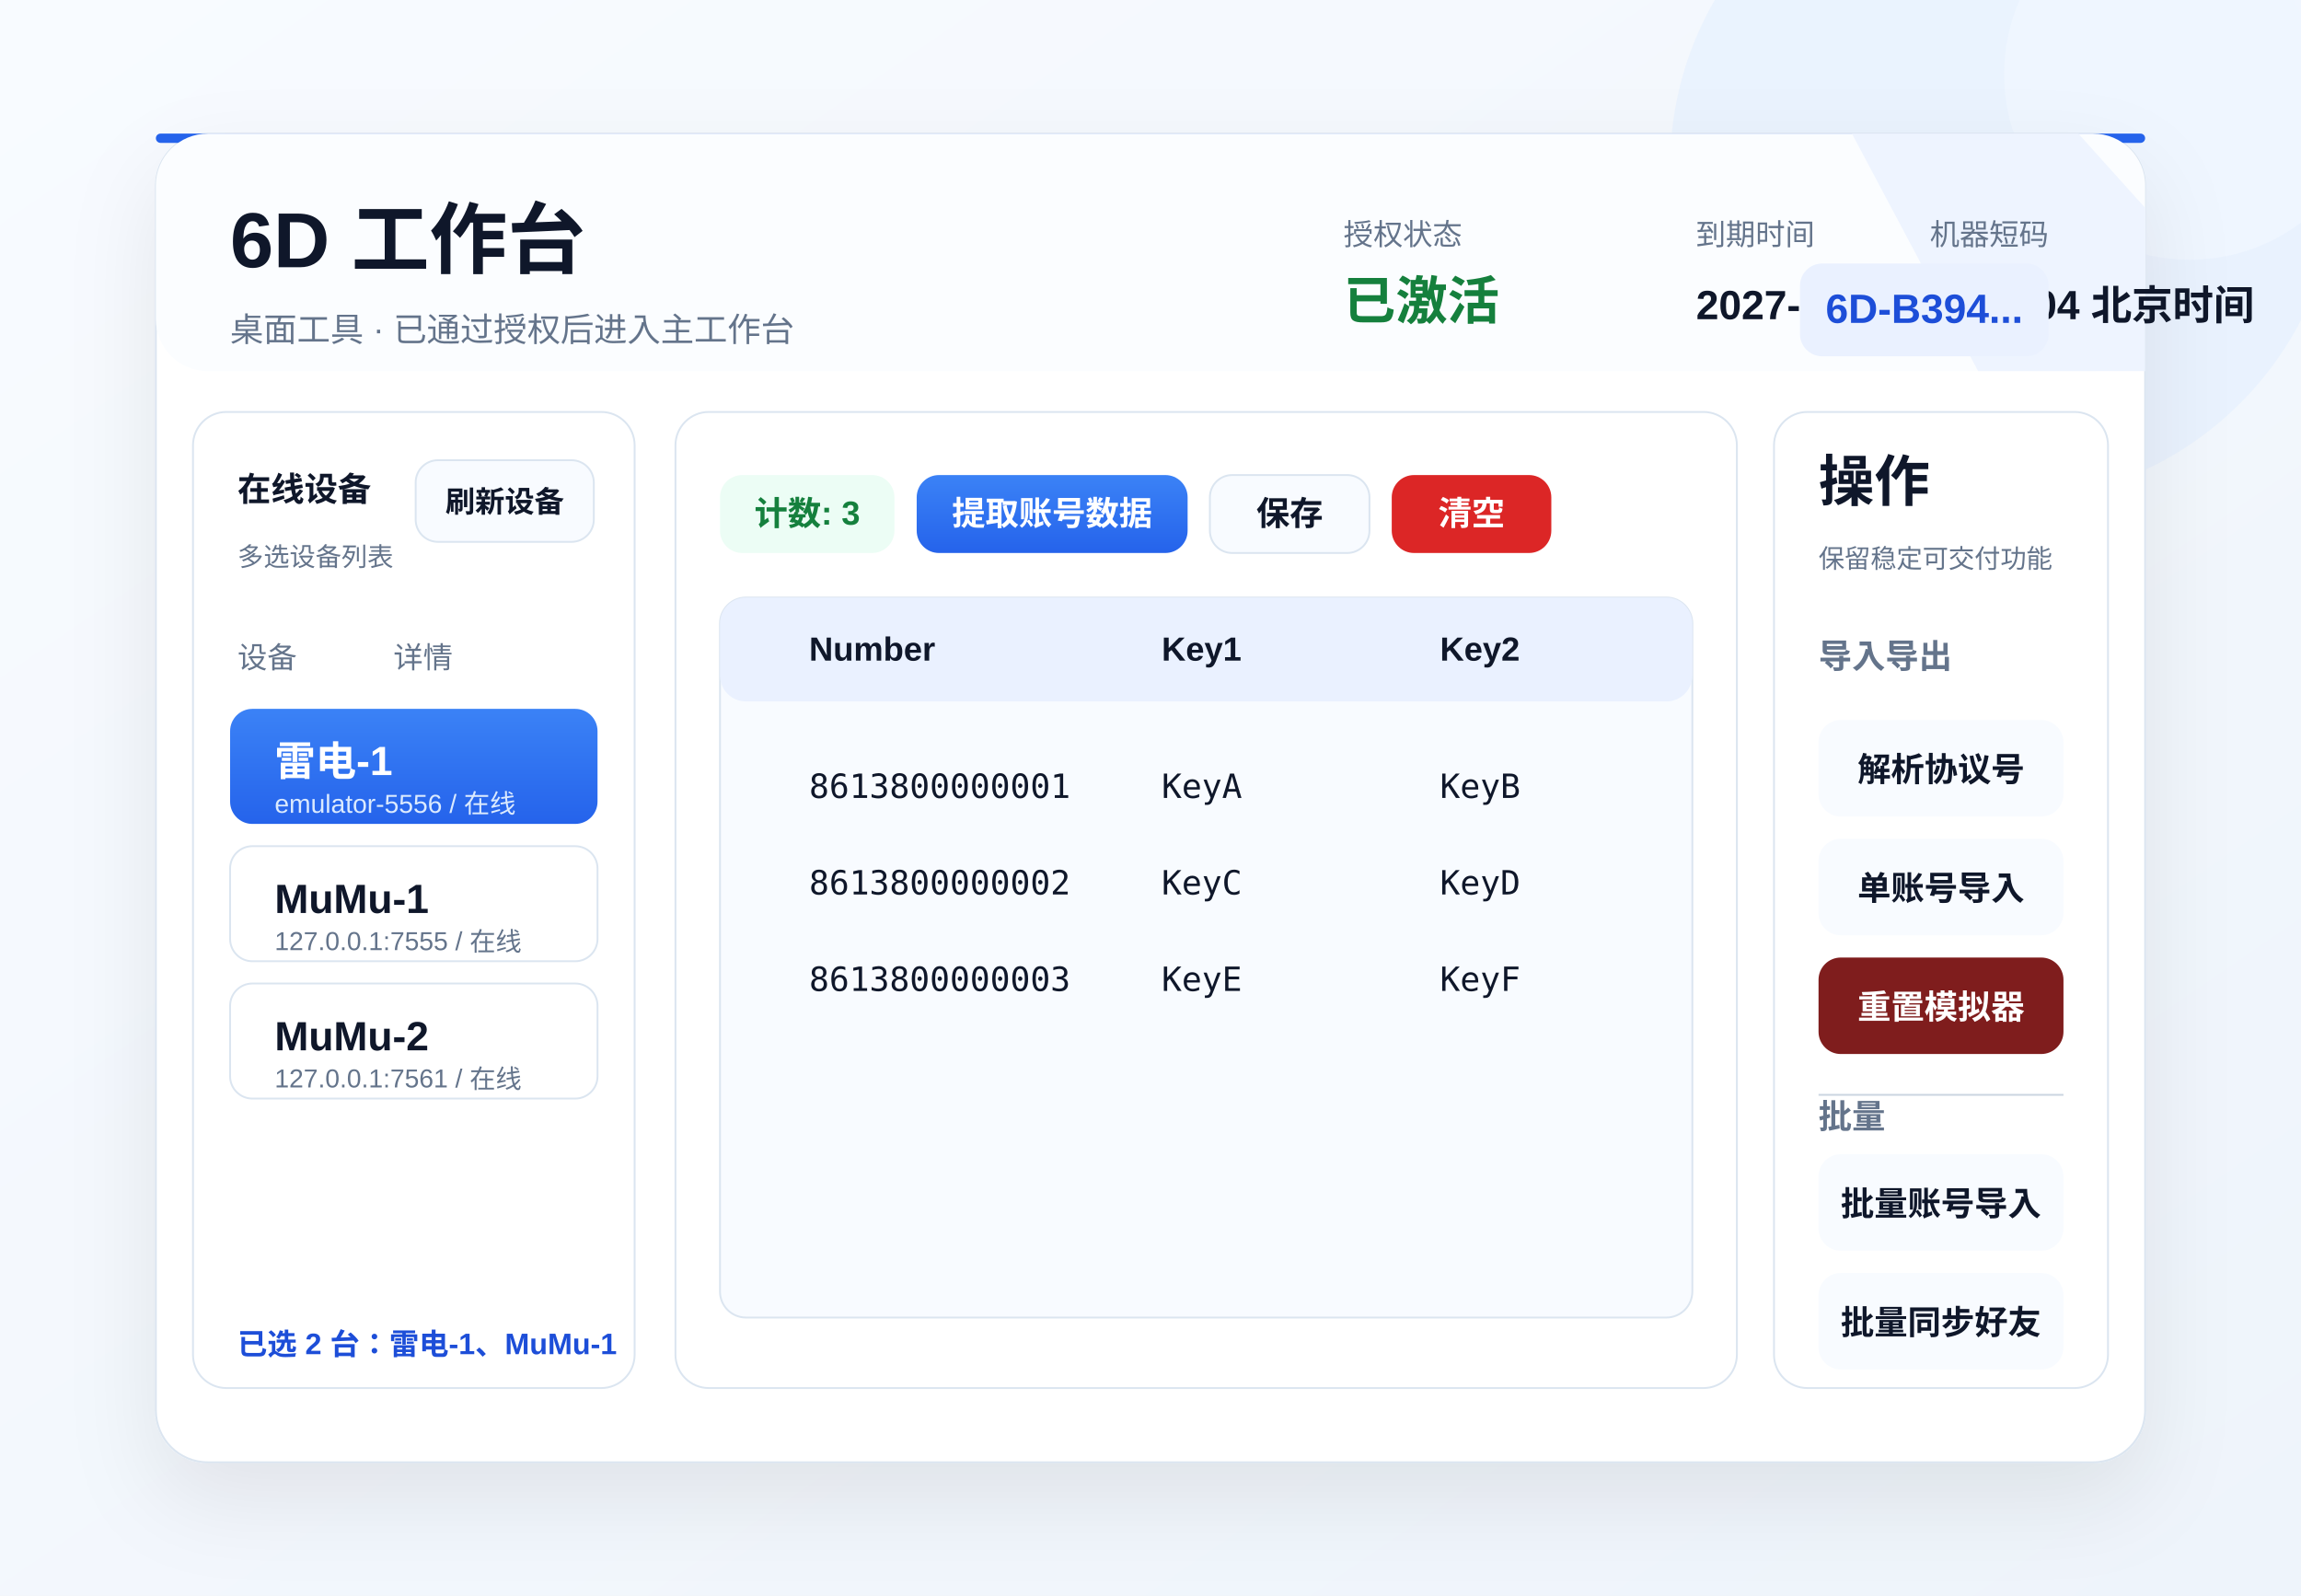
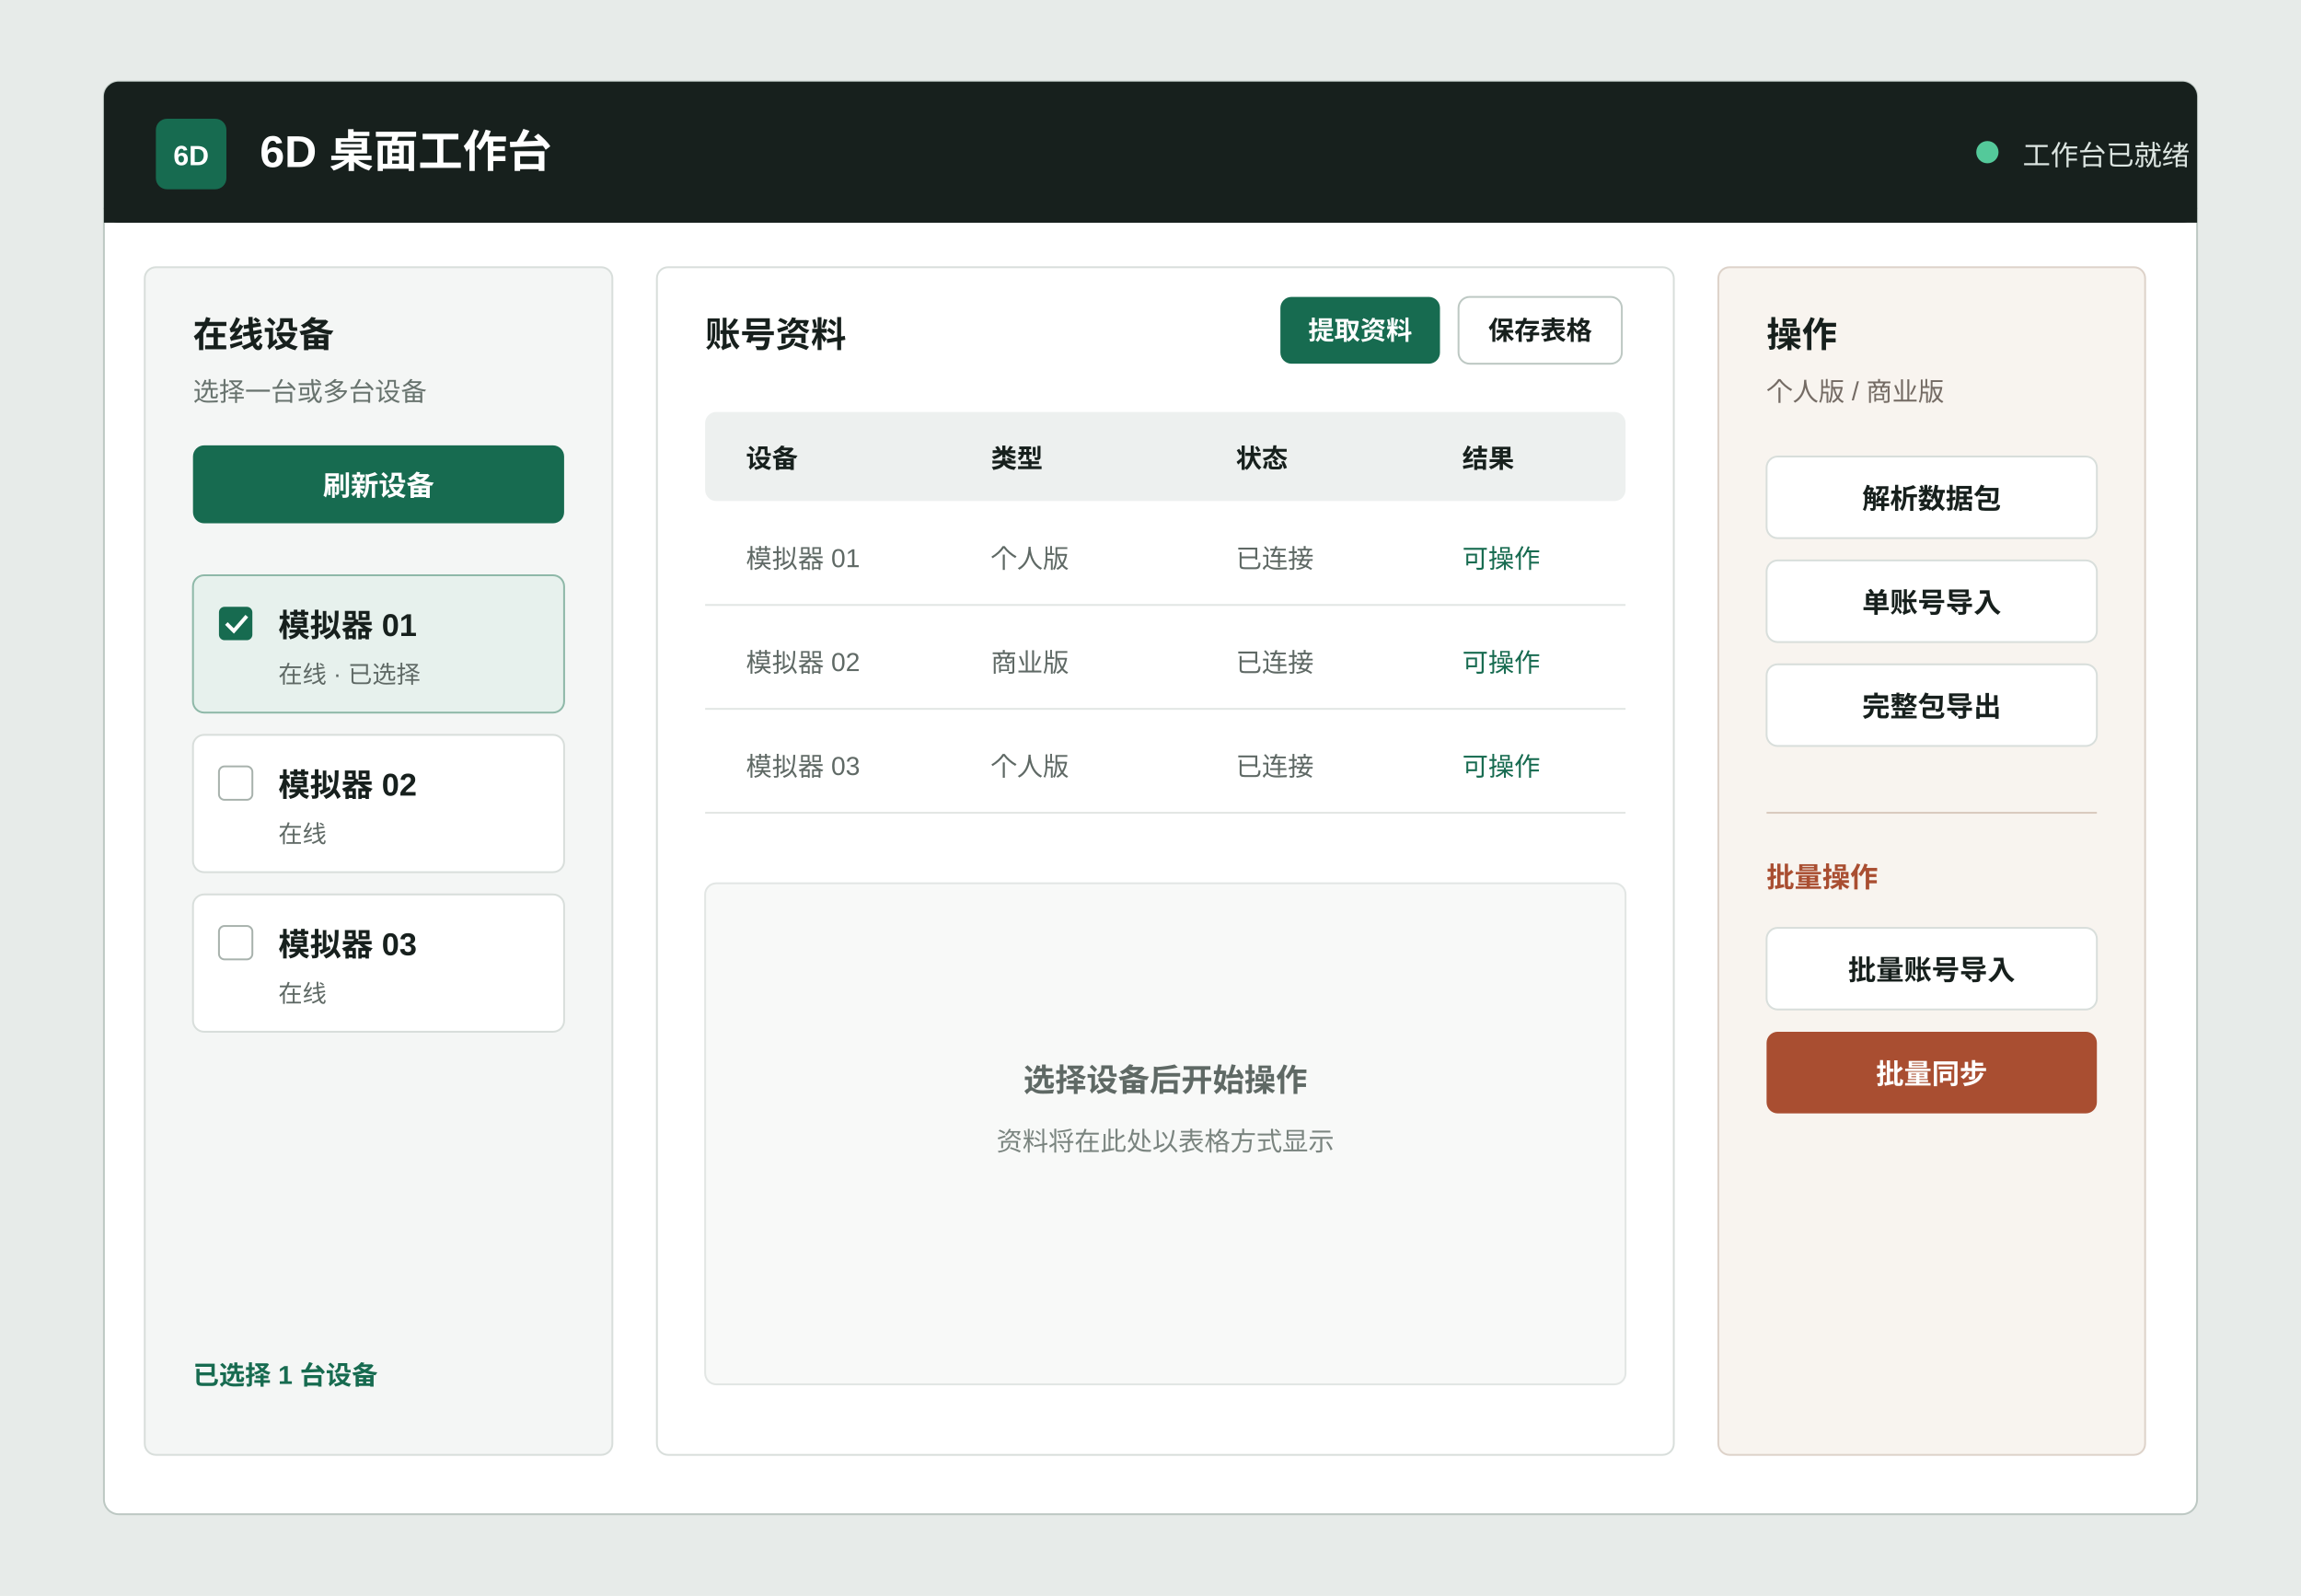
<svg xmlns="http://www.w3.org/2000/svg" width="1240" height="860" viewBox="0 0 1240 860" role="img" aria-labelledby="title desc">
-   <defs>
-     <linearGradient id="bg" x1="0" y1="0" x2="1" y2="1">
-       <stop offset="0%" stop-color="#f8fbff" />
-       <stop offset="100%" stop-color="#eef4fb" />
-     </linearGradient>
-     <linearGradient id="blue" x1="0" y1="0" x2="0" y2="1">
-       <stop offset="0%" stop-color="#3b82f6" />
-       <stop offset="100%" stop-color="#2563eb" />
-     </linearGradient>
-     <filter id="shadow" x="-10%" y="-10%" width="120%" height="120%">
-       <feDropShadow dx="0" dy="20" stdDeviation="24" flood-color="#0f172a" flood-opacity=".08" />
-     </filter>
-   </defs>
-   <rect width="1240" height="860" fill="url(#bg)" />
-   <circle cx="1080" cy="90" r="180" fill="#dbeafe" opacity=".38" />
-   <circle cx="1180" cy="40" r="100" fill="#eff6ff" opacity=".9" />
-   <rect x="84" y="72" width="1072" height="716" rx="28" fill="#ffffff" stroke="#dbe5f0" filter="url(#shadow)" />
-   <rect x="84" y="72" width="1072" height="5" rx="2.5" fill="#2563eb" />
-   <rect x="84" y="72" width="1072" height="128" rx="28" fill="#fbfdff" />
-   <path d="M998 72h122l36 40v88H1066z" fill="#eef4ff" />
-   <text x="124" y="144" font-family="Segoe UI, Microsoft YaHei, Arial" font-size="42" font-weight="800" fill="#0f172a">6D 工作台</text>
-   <text x="124" y="184" font-family="Segoe UI, Microsoft YaHei, Arial" font-size="18" fill="#64748b">桌面工具 · 已通过授权后进入主工作台</text>
-   <text x="724" y="132" font-family="Segoe UI, Microsoft YaHei, Arial" font-size="16" fill="#64748b">授权状态</text>
-   <text x="724" y="172" font-family="Segoe UI, Microsoft YaHei, Arial" font-size="28" font-weight="800" fill="#15803d">已激活</text>
-   <text x="914" y="132" font-family="Segoe UI, Microsoft YaHei, Arial" font-size="16" fill="#64748b">到期时间</text>
-   <text x="914" y="172" font-family="Segoe UI, Microsoft YaHei, Arial" font-size="22" font-weight="700" fill="#0f172a">2027-06-14 04:32:04 北京时间</text>
-   <text x="1104" y="132" font-family="Segoe UI, Microsoft YaHei, Arial" font-size="16" text-anchor="end" fill="#64748b">机器短码</text>
-   <rect x="970" y="142" width="134" height="50" rx="12" fill="#eaf1ff" />
-   <text x="1037" y="174" font-family="Segoe UI, Microsoft YaHei, Arial" font-size="22" font-weight="800" text-anchor="middle" fill="#1d4ed8">6D-B394...</text>
-   <rect x="104" y="222" width="238" height="526" rx="18" fill="#ffffff" stroke="#dbe5f0" />
-   <text x="128" y="270" font-family="Segoe UI, Microsoft YaHei, Arial" font-size="18" font-weight="700" fill="#0f172a">在线设备</text>
-   <text x="128" y="305" font-family="Segoe UI, Microsoft YaHei, Arial" font-size="14" fill="#64748b">多选设备列表</text>
-   <rect x="224" y="248" width="96" height="44" rx="12" fill="#f8fbff" stroke="#dbe5f0" />
-   <text x="272" y="276" font-family="Segoe UI, Microsoft YaHei, Arial" font-size="16" font-weight="700" text-anchor="middle" fill="#0f172a">刷新设备</text>
-   <text x="128" y="360" font-family="Segoe UI, Microsoft YaHei, Arial" font-size="16" fill="#64748b">设备</text>
-   <text x="244" y="360" font-family="Segoe UI, Microsoft YaHei, Arial" font-size="16" text-anchor="end" fill="#64748b">详情</text>
-   <rect x="124" y="382" width="198" height="62" rx="12" fill="url(#blue)" />
-   <text x="148" y="418" font-family="Segoe UI, Microsoft YaHei, Arial" font-size="22" font-weight="800" fill="#ffffff">雷电-1</text>
-   <text x="148" y="438" font-family="Segoe UI, Microsoft YaHei, Arial" font-size="14" fill="#dbeafe">emulator-5556 / 在线</text>
-   <rect x="124" y="456" width="198" height="62" rx="12" fill="#ffffff" stroke="#dbe5f0" />
-   <text x="148" y="492" font-family="Segoe UI, Microsoft YaHei, Arial" font-size="22" font-weight="700" fill="#0f172a">MuMu-1</text>
-   <text x="148" y="512" font-family="Segoe UI, Microsoft YaHei, Arial" font-size="14" fill="#64748b">127.0.0.1:7555 / 在线</text>
-   <rect x="124" y="530" width="198" height="62" rx="12" fill="#ffffff" stroke="#dbe5f0" />
-   <text x="148" y="566" font-family="Segoe UI, Microsoft YaHei, Arial" font-size="22" font-weight="700" fill="#0f172a">MuMu-2</text>
-   <text x="148" y="586" font-family="Segoe UI, Microsoft YaHei, Arial" font-size="14" fill="#64748b">127.0.0.1:7561 / 在线</text>
-   <text x="128" y="730" font-family="Segoe UI, Microsoft YaHei, Arial" font-size="16" font-weight="700" fill="#1d4ed8">已选 2 台：雷电-1、MuMu-1</text>
-   <rect x="364" y="222" width="572" height="526" rx="18" fill="#ffffff" stroke="#dbe5f0" />
-   <rect x="388" y="256" width="94" height="42" rx="12" fill="#ecfdf5" />
-   <text x="435" y="283" font-family="Segoe UI, Microsoft YaHei, Arial" font-size="18" font-weight="800" text-anchor="middle" fill="#15803d">计数: 3</text>
-   <rect x="494" y="256" width="146" height="42" rx="12" fill="url(#blue)" />
-   <text x="567" y="283" font-family="Segoe UI, Microsoft YaHei, Arial" font-size="18" font-weight="800" text-anchor="middle" fill="#ffffff">提取账号数据</text>
-   <rect x="652" y="256" width="86" height="42" rx="12" fill="#f8fbff" stroke="#dbe5f0" />
-   <text x="695" y="283" font-family="Segoe UI, Microsoft YaHei, Arial" font-size="18" font-weight="700" text-anchor="middle" fill="#0f172a">保存</text>
-   <rect x="750" y="256" width="86" height="42" rx="12" fill="#dc2626" />
-   <text x="793" y="283" font-family="Segoe UI, Microsoft YaHei, Arial" font-size="18" font-weight="700" text-anchor="middle" fill="#ffffff">清空</text>
-   <rect x="388" y="322" width="524" height="388" rx="14" fill="#f8fbff" stroke="#dbe5f0" />
-   <rect x="388" y="322" width="524" height="56" rx="14" fill="#eaf1ff" />
-   <text x="436" y="356" font-family="Segoe UI, Microsoft YaHei, Arial" font-size="18" font-weight="800" fill="#0f172a">Number</text>
-   <text x="626" y="356" font-family="Segoe UI, Microsoft YaHei, Arial" font-size="18" font-weight="800" fill="#0f172a">Key1</text>
-   <text x="776" y="356" font-family="Segoe UI, Microsoft YaHei, Arial" font-size="18" font-weight="800" fill="#0f172a">Key2</text>
-   <text x="436" y="430" font-family="Consolas, monospace" font-size="18" fill="#0f172a">8613800000001</text>
-   <text x="626" y="430" font-family="Consolas, monospace" font-size="18" fill="#0f172a">KeyA</text>
-   <text x="776" y="430" font-family="Consolas, monospace" font-size="18" fill="#0f172a">KeyB</text>
-   <text x="436" y="482" font-family="Consolas, monospace" font-size="18" fill="#0f172a">8613800000002</text>
-   <text x="626" y="482" font-family="Consolas, monospace" font-size="18" fill="#0f172a">KeyC</text>
-   <text x="776" y="482" font-family="Consolas, monospace" font-size="18" fill="#0f172a">KeyD</text>
-   <text x="436" y="534" font-family="Consolas, monospace" font-size="18" fill="#0f172a">8613800000003</text>
-   <text x="626" y="534" font-family="Consolas, monospace" font-size="18" fill="#0f172a">KeyE</text>
-   <text x="776" y="534" font-family="Consolas, monospace" font-size="18" fill="#0f172a">KeyF</text>
-   <rect x="956" y="222" width="180" height="526" rx="18" fill="#ffffff" stroke="#dbe5f0" />
-   <text x="980" y="270" font-family="Segoe UI, Microsoft YaHei, Arial" font-size="30" font-weight="800" fill="#0f172a">操作</text>
-   <text x="980" y="306" font-family="Segoe UI, Microsoft YaHei, Arial" font-size="14" fill="#64748b">保留稳定可交付功能</text>
-   <text x="980" y="360" font-family="Segoe UI, Microsoft YaHei, Arial" font-size="18" font-weight="700" fill="#64748b">导入导出</text>
-   <rect x="980" y="388" width="132" height="52" rx="12" fill="#f8fbff" />
-   <text x="1046" y="421" font-family="Segoe UI, Microsoft YaHei, Arial" font-size="18" font-weight="700" text-anchor="middle" fill="#0f172a">解析协议号</text>
-   <rect x="980" y="452" width="132" height="52" rx="12" fill="#f8fbff" />
-   <text x="1046" y="485" font-family="Segoe UI, Microsoft YaHei, Arial" font-size="18" font-weight="700" text-anchor="middle" fill="#0f172a">单账号导入</text>
-   <rect x="980" y="516" width="132" height="52" rx="12" fill="#7f1d1d" />
-   <text x="1046" y="549" font-family="Segoe UI, Microsoft YaHei, Arial" font-size="18" font-weight="700" text-anchor="middle" fill="#ffffff">重置模拟器</text>
-   <line x1="980" y1="590" x2="1112" y2="590" stroke="#cbd5e1" />
-   <text x="980" y="608" font-family="Segoe UI, Microsoft YaHei, Arial" font-size="18" font-weight="700" fill="#64748b">批量</text>
-   <rect x="980" y="622" width="132" height="52" rx="12" fill="#f8fbff" />
-   <text x="1046" y="655" font-family="Segoe UI, Microsoft YaHei, Arial" font-size="18" font-weight="700" text-anchor="middle" fill="#0f172a">批量账号导入</text>
-   <rect x="980" y="686" width="132" height="52" rx="12" fill="#f8fbff" />
-   <text x="1046" y="719" font-family="Segoe UI, Microsoft YaHei, Arial" font-size="18" font-weight="700" text-anchor="middle" fill="#0f172a">批量同步好友</text>
+   <rect width="1240" height="860" fill="#e7ebe9" />
+   <rect x="56" y="44" width="1128" height="772" rx="8" fill="#ffffff" stroke="#bdc8c3" />
+   <rect x="56" y="44" width="1128" height="76" rx="8" fill="#17201d" />
+   <rect x="56" y="112" width="1128" height="8" fill="#17201d" />
+   <rect x="84" y="64" width="38" height="38" rx="6" fill="#176b50" />
+   <text x="103" y="89" text-anchor="middle" font-family="Segoe UI, Microsoft YaHei, Arial" font-size="15" font-weight="800" fill="#ffffff">6D</text>
+   <text x="140" y="90" font-family="Segoe UI, Microsoft YaHei, Arial" font-size="24" font-weight="750" fill="#ffffff">6D 桌面工作台</text>
+   <circle cx="1071" cy="82" r="6" fill="#54c99a" />
+   <text x="1090" y="89" font-family="Segoe UI, Microsoft YaHei, Arial" font-size="15" fill="#dce5e1">工作台已就绪</text>
+   <rect x="78" y="144" width="252" height="640" rx="6" fill="#f4f6f5" stroke="#d8dedb" />
+   <text x="104" y="187" font-family="Segoe UI, Microsoft YaHei, Arial" font-size="19" font-weight="750" fill="#17201d">在线设备</text>
+   <text x="104" y="216" font-family="Segoe UI, Microsoft YaHei, Arial" font-size="14" fill="#68736e">选择一台或多台设备</text>
+   <rect x="104" y="240" width="200" height="42" rx="6" fill="#176b50" />
+   <text x="204" y="267" text-anchor="middle" font-family="Segoe UI, Microsoft YaHei, Arial" font-size="15" font-weight="700" fill="#ffffff">刷新设备</text>
+   <rect x="104" y="310" width="200" height="74" rx="6" fill="#e7f1ed" stroke="#8eb8a8" />
+   <rect x="118" y="327" width="18" height="18" rx="3" fill="#176b50" />
+   <path d="M122 336l4 4 7-8" fill="none" stroke="#ffffff" stroke-width="2" />
+   <text x="150" y="343" font-family="Segoe UI, Microsoft YaHei, Arial" font-size="17" font-weight="750" fill="#17201d">模拟器 01</text>
+   <text x="150" y="368" font-family="Segoe UI, Microsoft YaHei, Arial" font-size="13" fill="#5f6965">在线 · 已选择</text>
+   <rect x="104" y="396" width="200" height="74" rx="6" fill="#ffffff" stroke="#d8dedb" />
+   <rect x="118" y="413" width="18" height="18" rx="3" fill="#ffffff" stroke="#a8b2ad" />
+   <text x="150" y="429" font-family="Segoe UI, Microsoft YaHei, Arial" font-size="17" font-weight="750" fill="#17201d">模拟器 02</text>
+   <text x="150" y="454" font-family="Segoe UI, Microsoft YaHei, Arial" font-size="13" fill="#5f6965">在线</text>
+   <rect x="104" y="482" width="200" height="74" rx="6" fill="#ffffff" stroke="#d8dedb" />
+   <rect x="118" y="499" width="18" height="18" rx="3" fill="#ffffff" stroke="#a8b2ad" />
+   <text x="150" y="515" font-family="Segoe UI, Microsoft YaHei, Arial" font-size="17" font-weight="750" fill="#17201d">模拟器 03</text>
+   <text x="150" y="540" font-family="Segoe UI, Microsoft YaHei, Arial" font-size="13" fill="#5f6965">在线</text>
+   <text x="104" y="746" font-family="Segoe UI, Microsoft YaHei, Arial" font-size="14" font-weight="700" fill="#176b50">已选择 1 台设备</text>
+   <rect x="354" y="144" width="548" height="640" rx="6" fill="#ffffff" stroke="#d8dedb" />
+   <text x="380" y="187" font-family="Segoe UI, Microsoft YaHei, Arial" font-size="19" font-weight="750" fill="#17201d">账号资料</text>
+   <rect x="690" y="160" width="86" height="36" rx="6" fill="#176b50" />
+   <text x="733" y="183" text-anchor="middle" font-family="Segoe UI, Microsoft YaHei, Arial" font-size="14" font-weight="700" fill="#ffffff">提取资料</text>
+   <rect x="786" y="160" width="88" height="36" rx="6" fill="#ffffff" stroke="#bdc8c3" />
+   <text x="830" y="183" text-anchor="middle" font-family="Segoe UI, Microsoft YaHei, Arial" font-size="14" font-weight="700" fill="#17201d">保存表格</text>
+   <rect x="380" y="222" width="496" height="48" rx="6" fill="#edf0ef" />
+   <text x="402" y="252" font-family="Segoe UI, Microsoft YaHei, Arial" font-size="14" font-weight="700" fill="#17201d">设备</text>
+   <text x="534" y="252" font-family="Segoe UI, Microsoft YaHei, Arial" font-size="14" font-weight="700" fill="#17201d">类型</text>
+   <text x="666" y="252" font-family="Segoe UI, Microsoft YaHei, Arial" font-size="14" font-weight="700" fill="#17201d">状态</text>
+   <text x="788" y="252" font-family="Segoe UI, Microsoft YaHei, Arial" font-size="14" font-weight="700" fill="#17201d">结果</text>
+   <g font-family="Segoe UI, Microsoft YaHei, Arial" font-size="14" fill="#5f6965">
+     <line x1="380" y1="326" x2="876" y2="326" stroke="#e2e6e4" />
+     <line x1="380" y1="382" x2="876" y2="382" stroke="#e2e6e4" />
+     <line x1="380" y1="438" x2="876" y2="438" stroke="#e2e6e4" />
+     <text x="402" y="306">模拟器 01</text>
+     <text x="534" y="306">个人版</text>
+     <text x="666" y="306">已连接</text>
+     <text x="788" y="306" fill="#176b50">可操作</text>
+     <text x="402" y="362">模拟器 02</text>
+     <text x="534" y="362">商业版</text>
+     <text x="666" y="362">已连接</text>
+     <text x="788" y="362" fill="#176b50">可操作</text>
+     <text x="402" y="418">模拟器 03</text>
+     <text x="534" y="418">个人版</text>
+     <text x="666" y="418">已连接</text>
+     <text x="788" y="418" fill="#176b50">可操作</text>
+   </g>
+   <rect x="380" y="476" width="496" height="270" rx="6" fill="#f8f9f8" stroke="#e2e6e4" />
+   <text x="628" y="588" text-anchor="middle" font-family="Segoe UI, Microsoft YaHei, Arial" font-size="17" font-weight="700" fill="#5f6965">选择设备后开始操作</text>
+   <text x="628" y="620" text-anchor="middle" font-family="Segoe UI, Microsoft YaHei, Arial" font-size="14" fill="#7a847f">资料将在此处以表格方式显示</text>
+   <rect x="926" y="144" width="230" height="640" rx="6" fill="#f8f4ef" stroke="#ddd2c9" />
+   <text x="952" y="187" font-family="Segoe UI, Microsoft YaHei, Arial" font-size="19" font-weight="750" fill="#17201d">操作</text>
+   <text x="952" y="216" font-family="Segoe UI, Microsoft YaHei, Arial" font-size="14" fill="#746b64">个人版 / 商业版</text>
+   <rect x="952" y="246" width="178" height="44" rx="6" fill="#ffffff" stroke="#d8dedb" />
+   <text x="1041" y="274" text-anchor="middle" font-family="Segoe UI, Microsoft YaHei, Arial" font-size="15" font-weight="700" fill="#17201d">解析数据包</text>
+   <rect x="952" y="302" width="178" height="44" rx="6" fill="#ffffff" stroke="#d8dedb" />
+   <text x="1041" y="330" text-anchor="middle" font-family="Segoe UI, Microsoft YaHei, Arial" font-size="15" font-weight="700" fill="#17201d">单账号导入</text>
+   <rect x="952" y="358" width="178" height="44" rx="6" fill="#ffffff" stroke="#d8dedb" />
+   <text x="1041" y="386" text-anchor="middle" font-family="Segoe UI, Microsoft YaHei, Arial" font-size="15" font-weight="700" fill="#17201d">完整包导出</text>
+   <line x1="952" y1="438" x2="1130" y2="438" stroke="#d8c9bd" />
+   <text x="952" y="478" font-family="Segoe UI, Microsoft YaHei, Arial" font-size="15" font-weight="750" fill="#a94e31">批量操作</text>
+   <rect x="952" y="500" width="178" height="44" rx="6" fill="#ffffff" stroke="#d8dedb" />
+   <text x="1041" y="528" text-anchor="middle" font-family="Segoe UI, Microsoft YaHei, Arial" font-size="15" font-weight="700" fill="#17201d">批量账号导入</text>
+   <rect x="952" y="556" width="178" height="44" rx="6" fill="#a94e31" />
+   <text x="1041" y="584" text-anchor="middle" font-family="Segoe UI, Microsoft YaHei, Arial" font-size="15" font-weight="700" fill="#ffffff">批量同步</text>
</svg>
